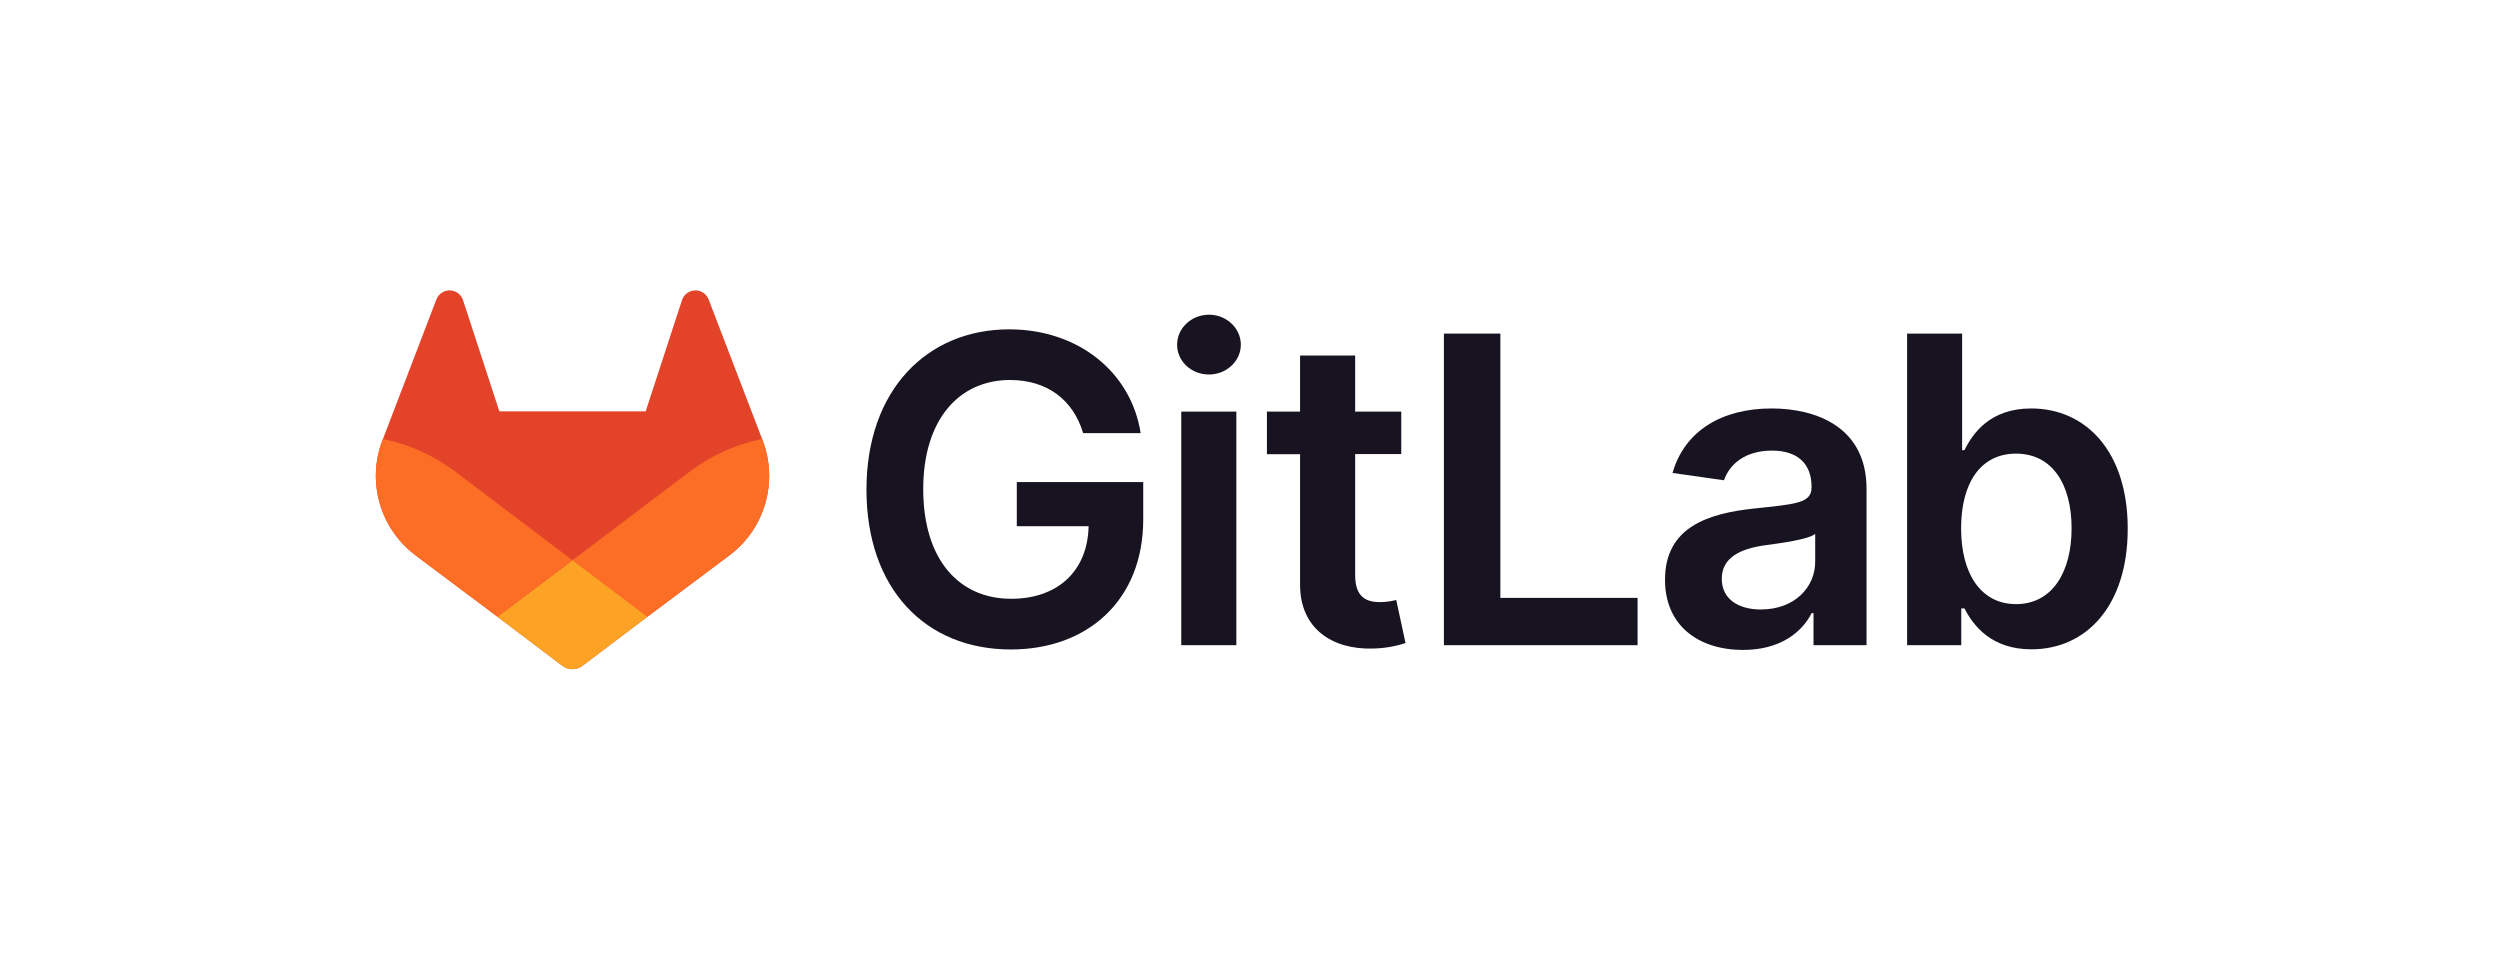
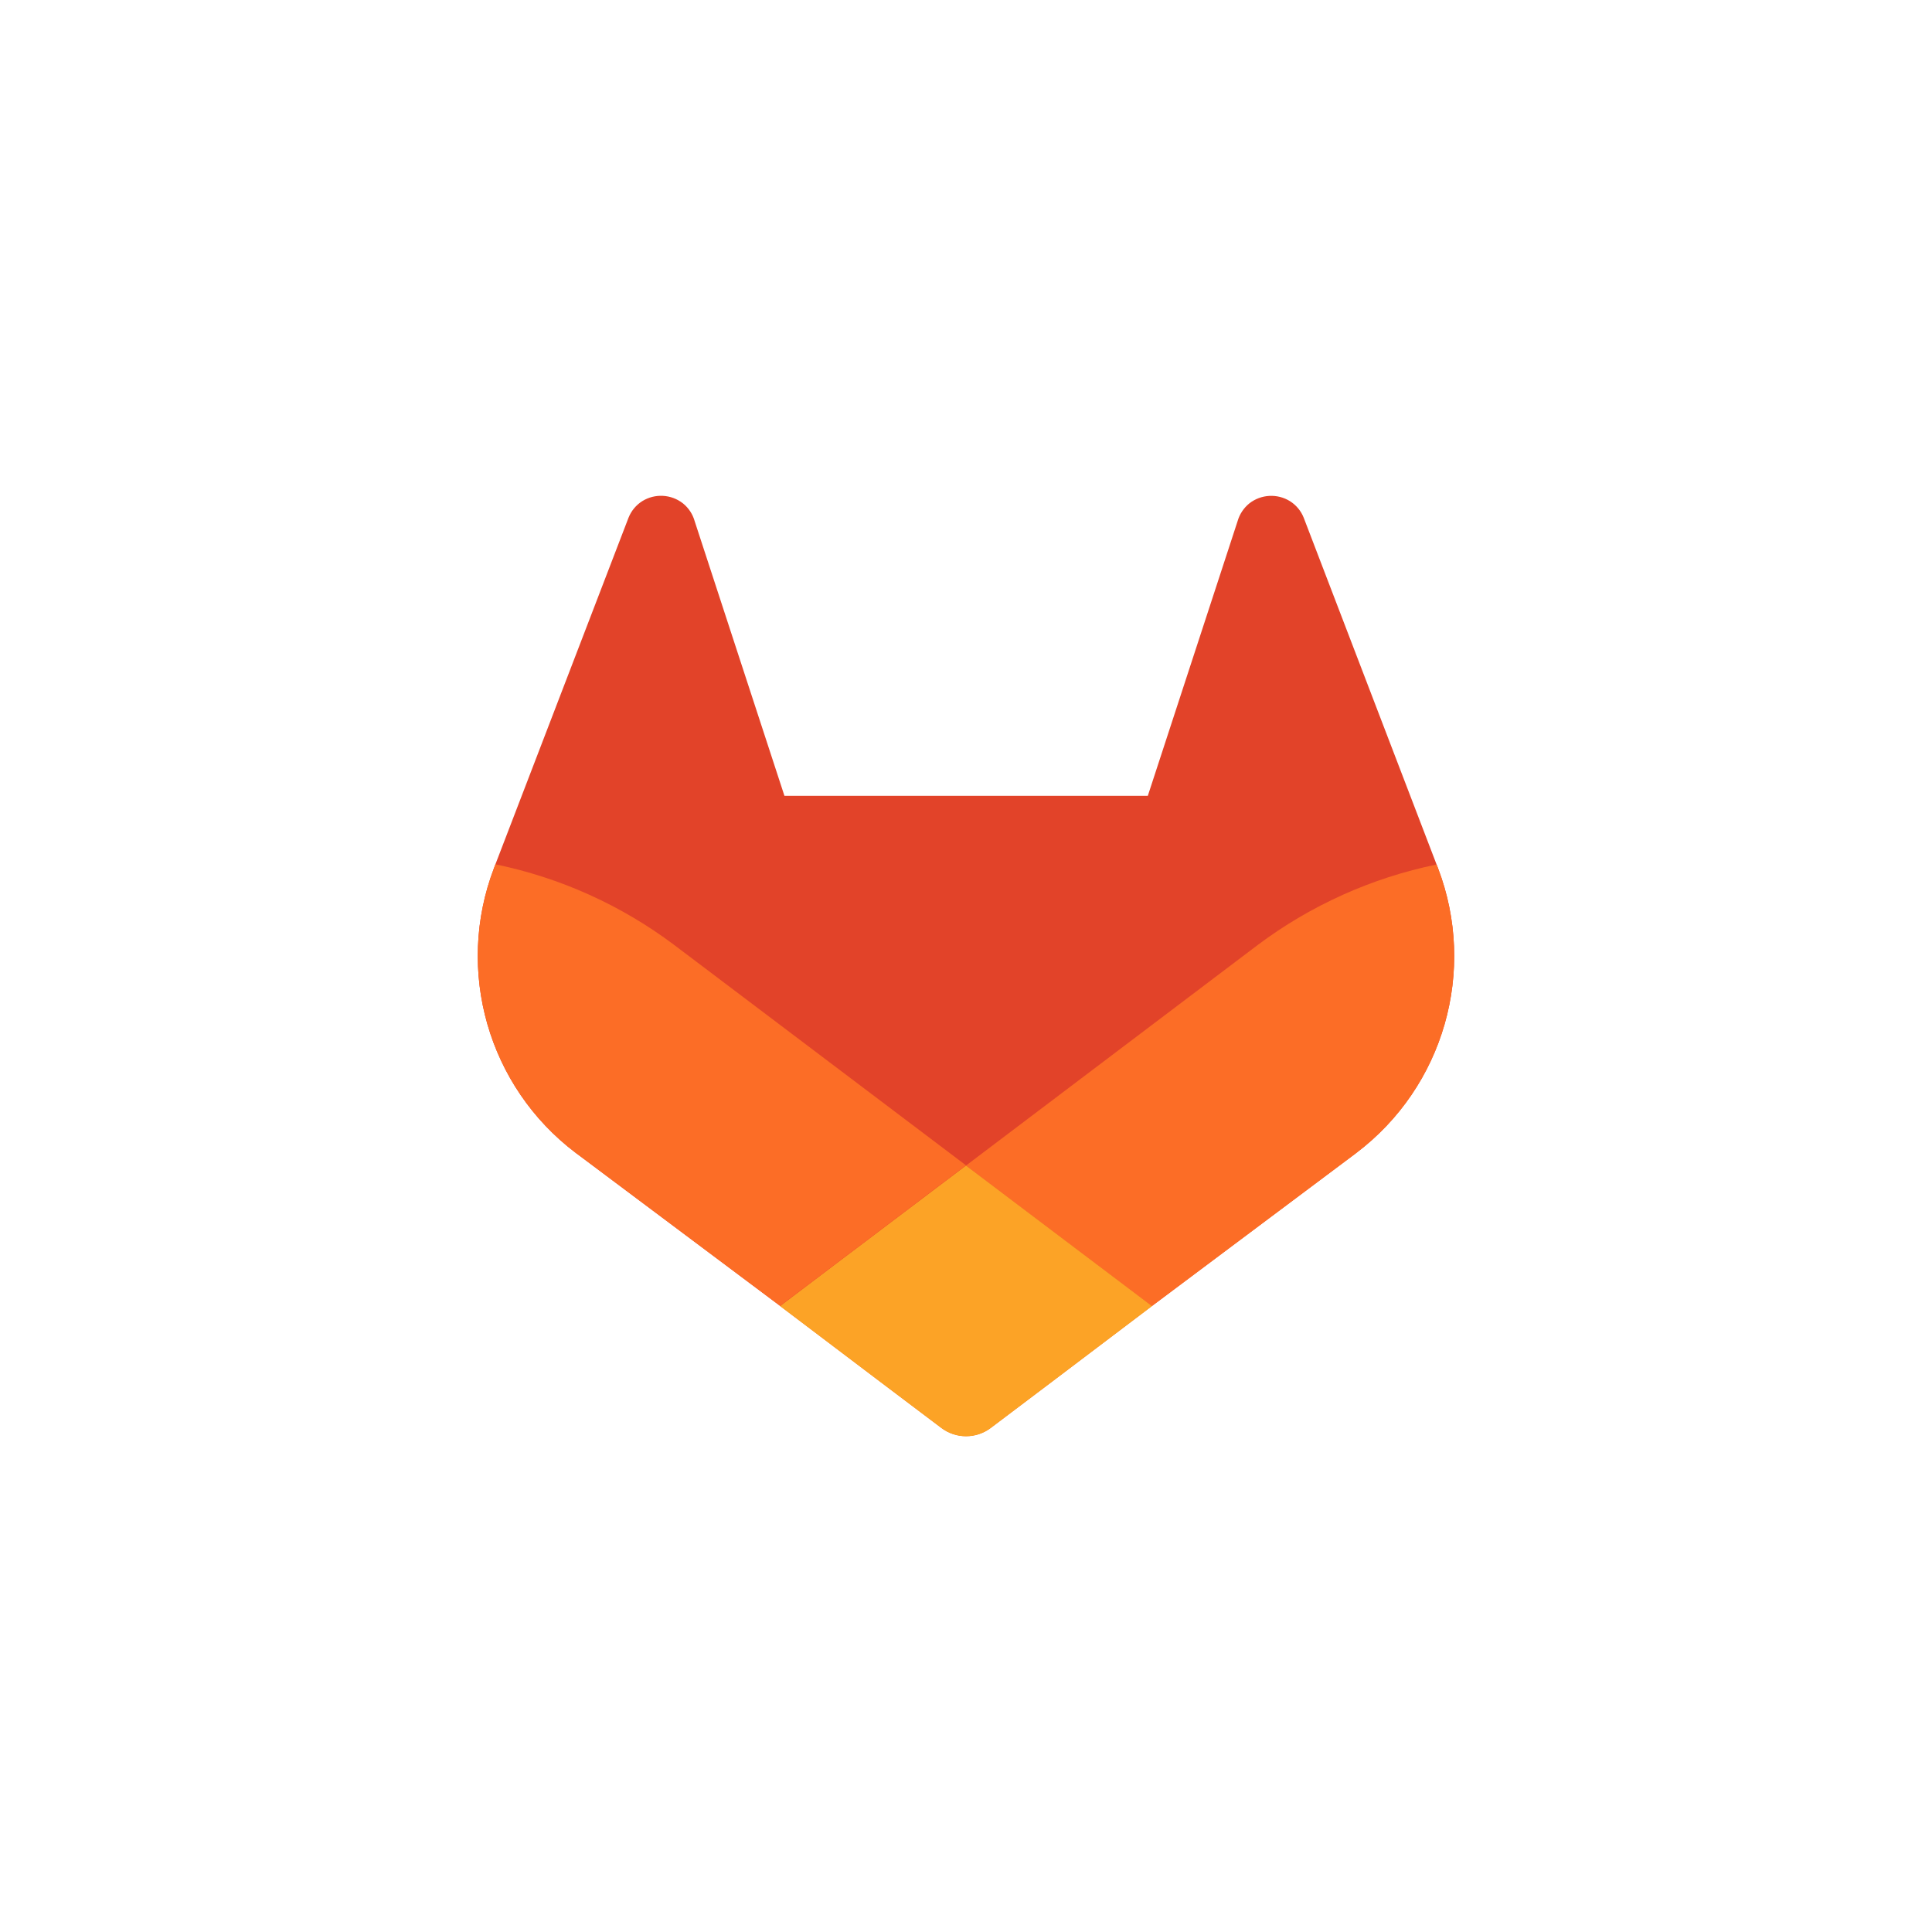
- <svg xmlns="http://www.w3.org/2000/svg" viewBox="0 0 990 380">
+ <svg xmlns="http://www.w3.org/2000/svg" viewBox="0 0 380 380">
  <defs>
-     <style>.cls-1{fill:#171321;}.cls-2{fill:#e24329;}.cls-3{fill:#fc6d26;}.cls-4{fill:#fca326;}</style>
+     <style>.cls-1{fill:#e24329;}.cls-2{fill:#fc6d26;}.cls-3{fill:#fca326;}</style>
  </defs>
  <g id="LOGO">
-     <path class="cls-1" d="M428.92,171.51H451.7c-3.8-24.22-24.77-41.09-52.06-41.09-32.29,0-56.52,23.74-56.52,63.5,0,39.05,23.14,63.27,57.18,63.27,30.55,0,52.42-19.65,52.42-51.46V190.91H402.65v17.47h28.44c-.36,17.6-12.11,28.74-30.67,28.74-20.66,0-34.82-15.48-34.82-43.44,0-27.78,14.4-43.2,34.34-43.2C414.82,150.48,425,158.43,428.92,171.51Z" />
-     <path class="cls-1" d="M467.78,255.5h21.81V163H467.78Zm11-107.2c6.93,0,12.59-5.31,12.59-11.81s-5.66-11.87-12.59-11.87-12.65,5.3-12.65,11.87S471.75,148.3,478.74,148.3Z" />
-     <path class="cls-1" d="M554.9,163H536.64V140.78H514.83V163H501.7v16.87h13.13v51.46c-.12,17.41,12.54,26,28.92,25.49a44.29,44.29,0,0,0,12.84-2.17l-3.68-17.06a26.57,26.57,0,0,1-6.38.85c-5.49,0-9.89-1.93-9.89-10.73V179.82H554.9Z" />
-     <path class="cls-1" d="M571.78,255.5h76.7V236.76H594.14V132.1H571.78Z" />
-     <path class="cls-1" d="M690.26,257.37c14.52,0,23.19-6.81,27.17-14.58h.72V255.5h21V193.56c0-24.46-19.94-31.81-37.6-31.81-19.46,0-34.4,8.67-39.22,25.54l20.37,2.9c2.16-6.33,8.31-11.75,19-11.75,10.13,0,15.67,5.18,15.67,14.28v.36c0,6.26-6.57,6.57-22.9,8.31-17.95,1.93-35.12,7.29-35.12,28.14C659.29,247.73,672.6,257.37,690.26,257.37Zm7.17-16c-9.1,0-15.61-4.16-15.61-12.17,0-8.38,7.29-11.87,17-13.26,5.73-.78,17.18-2.23,20-4.51v10.9C718.88,232.6,710.56,241.34,697.43,241.34Z" />
-     <path class="cls-1" d="M755.21,255.5h21.45V240.92h1.26c3.44,6.75,10.61,16.21,26.52,16.21,21.81,0,38.14-17.3,38.14-47.78,0-30.85-16.81-47.6-38.2-47.6-16.33,0-23.14,9.82-26.46,16.51H777V132.1H755.21Zm21.39-46.27c0-18,7.71-29.59,21.75-29.59,14.52,0,22,12.35,22,29.59s-7.59,30-22,30C784.43,239.23,776.6,227.18,776.6,209.23Z" />
-     <path class="cls-2" d="M302,174.37l-.21-.56-21.2-55.3a5.5,5.5,0,0,0-2.18-2.63,5.6,5.6,0,0,0-8.41,3.2l-14.31,43.81H197.74l-14.31-43.81a5.61,5.61,0,0,0-8.41-3.2,5.5,5.5,0,0,0-2.18,2.63l-21.19,55.31-.22.55a39.36,39.36,0,0,0,13.06,45.49l.08.06.18.14L197,244.23l16,12.09,9.72,7.35a6.57,6.57,0,0,0,7.92,0l9.72-7.35,16-12.09,32.48-24.31.09-.07A39.36,39.36,0,0,0,302,174.37Z" />
-     <path class="cls-3" d="M302,174.37l-.21-.56a71.5,71.5,0,0,0-28.5,12.82l-46.55,35.2,29.64,22.4,32.48-24.31.09-.07A39.36,39.36,0,0,0,302,174.37Z" />
-     <path class="cls-4" d="M197,244.23l16,12.09,9.72,7.35a6.57,6.57,0,0,0,7.92,0l9.72-7.35,16-12.09-29.64-22.4Z" />
-     <path class="cls-3" d="M180.14,186.63a71.44,71.44,0,0,0-28.49-12.81l-.22.55a39.36,39.36,0,0,0,13.06,45.49l.08.06.18.14L197,244.23l29.66-22.4Z" />
+     <path class="cls-1" d="M282.83,170.73l-.27-.69-26.14-68.22a6.81,6.81,0,0,0-2.69-3.24,7,7,0,0,0-8,.43,7,7,0,0,0-2.32,3.52l-17.65,54H154.29l-17.65-54A6.86,6.86,0,0,0,134.32,99a7,7,0,0,0-8-.43,6.87,6.87,0,0,0-2.69,3.24L97.44,170l-.26.69a48.54,48.54,0,0,0,16.1,56.1l.09.07.24.17,39.82,29.82,19.7,14.91,12,9.06a8.07,8.07,0,0,0,9.76,0l12-9.06,19.7-14.91,40.06-30,.1-.08A48.56,48.56,0,0,0,282.83,170.73Z" />
+     <path class="cls-2" d="M282.83,170.73l-.27-.69a88.3,88.3,0,0,0-35.15,15.8L190,229.25c19.55,14.79,36.57,27.64,36.57,27.64l40.06-30,.1-.08A48.56,48.56,0,0,0,282.83,170.73Z" />
+     <path class="cls-3" d="M153.43,256.89l19.7,14.91,12,9.06a8.07,8.07,0,0,0,9.76,0l12-9.06,19.7-14.91S209.55,244,190,229.25C170.45,244,153.43,256.89,153.43,256.89Z" />
+     <path class="cls-2" d="M132.58,185.84A88.19,88.19,0,0,0,97.44,170l-.26.69a48.54,48.54,0,0,0,16.1,56.1l.09.07.24.17,39.82,29.82s17-12.85,36.57-27.64Z" />
  </g>
</svg>
